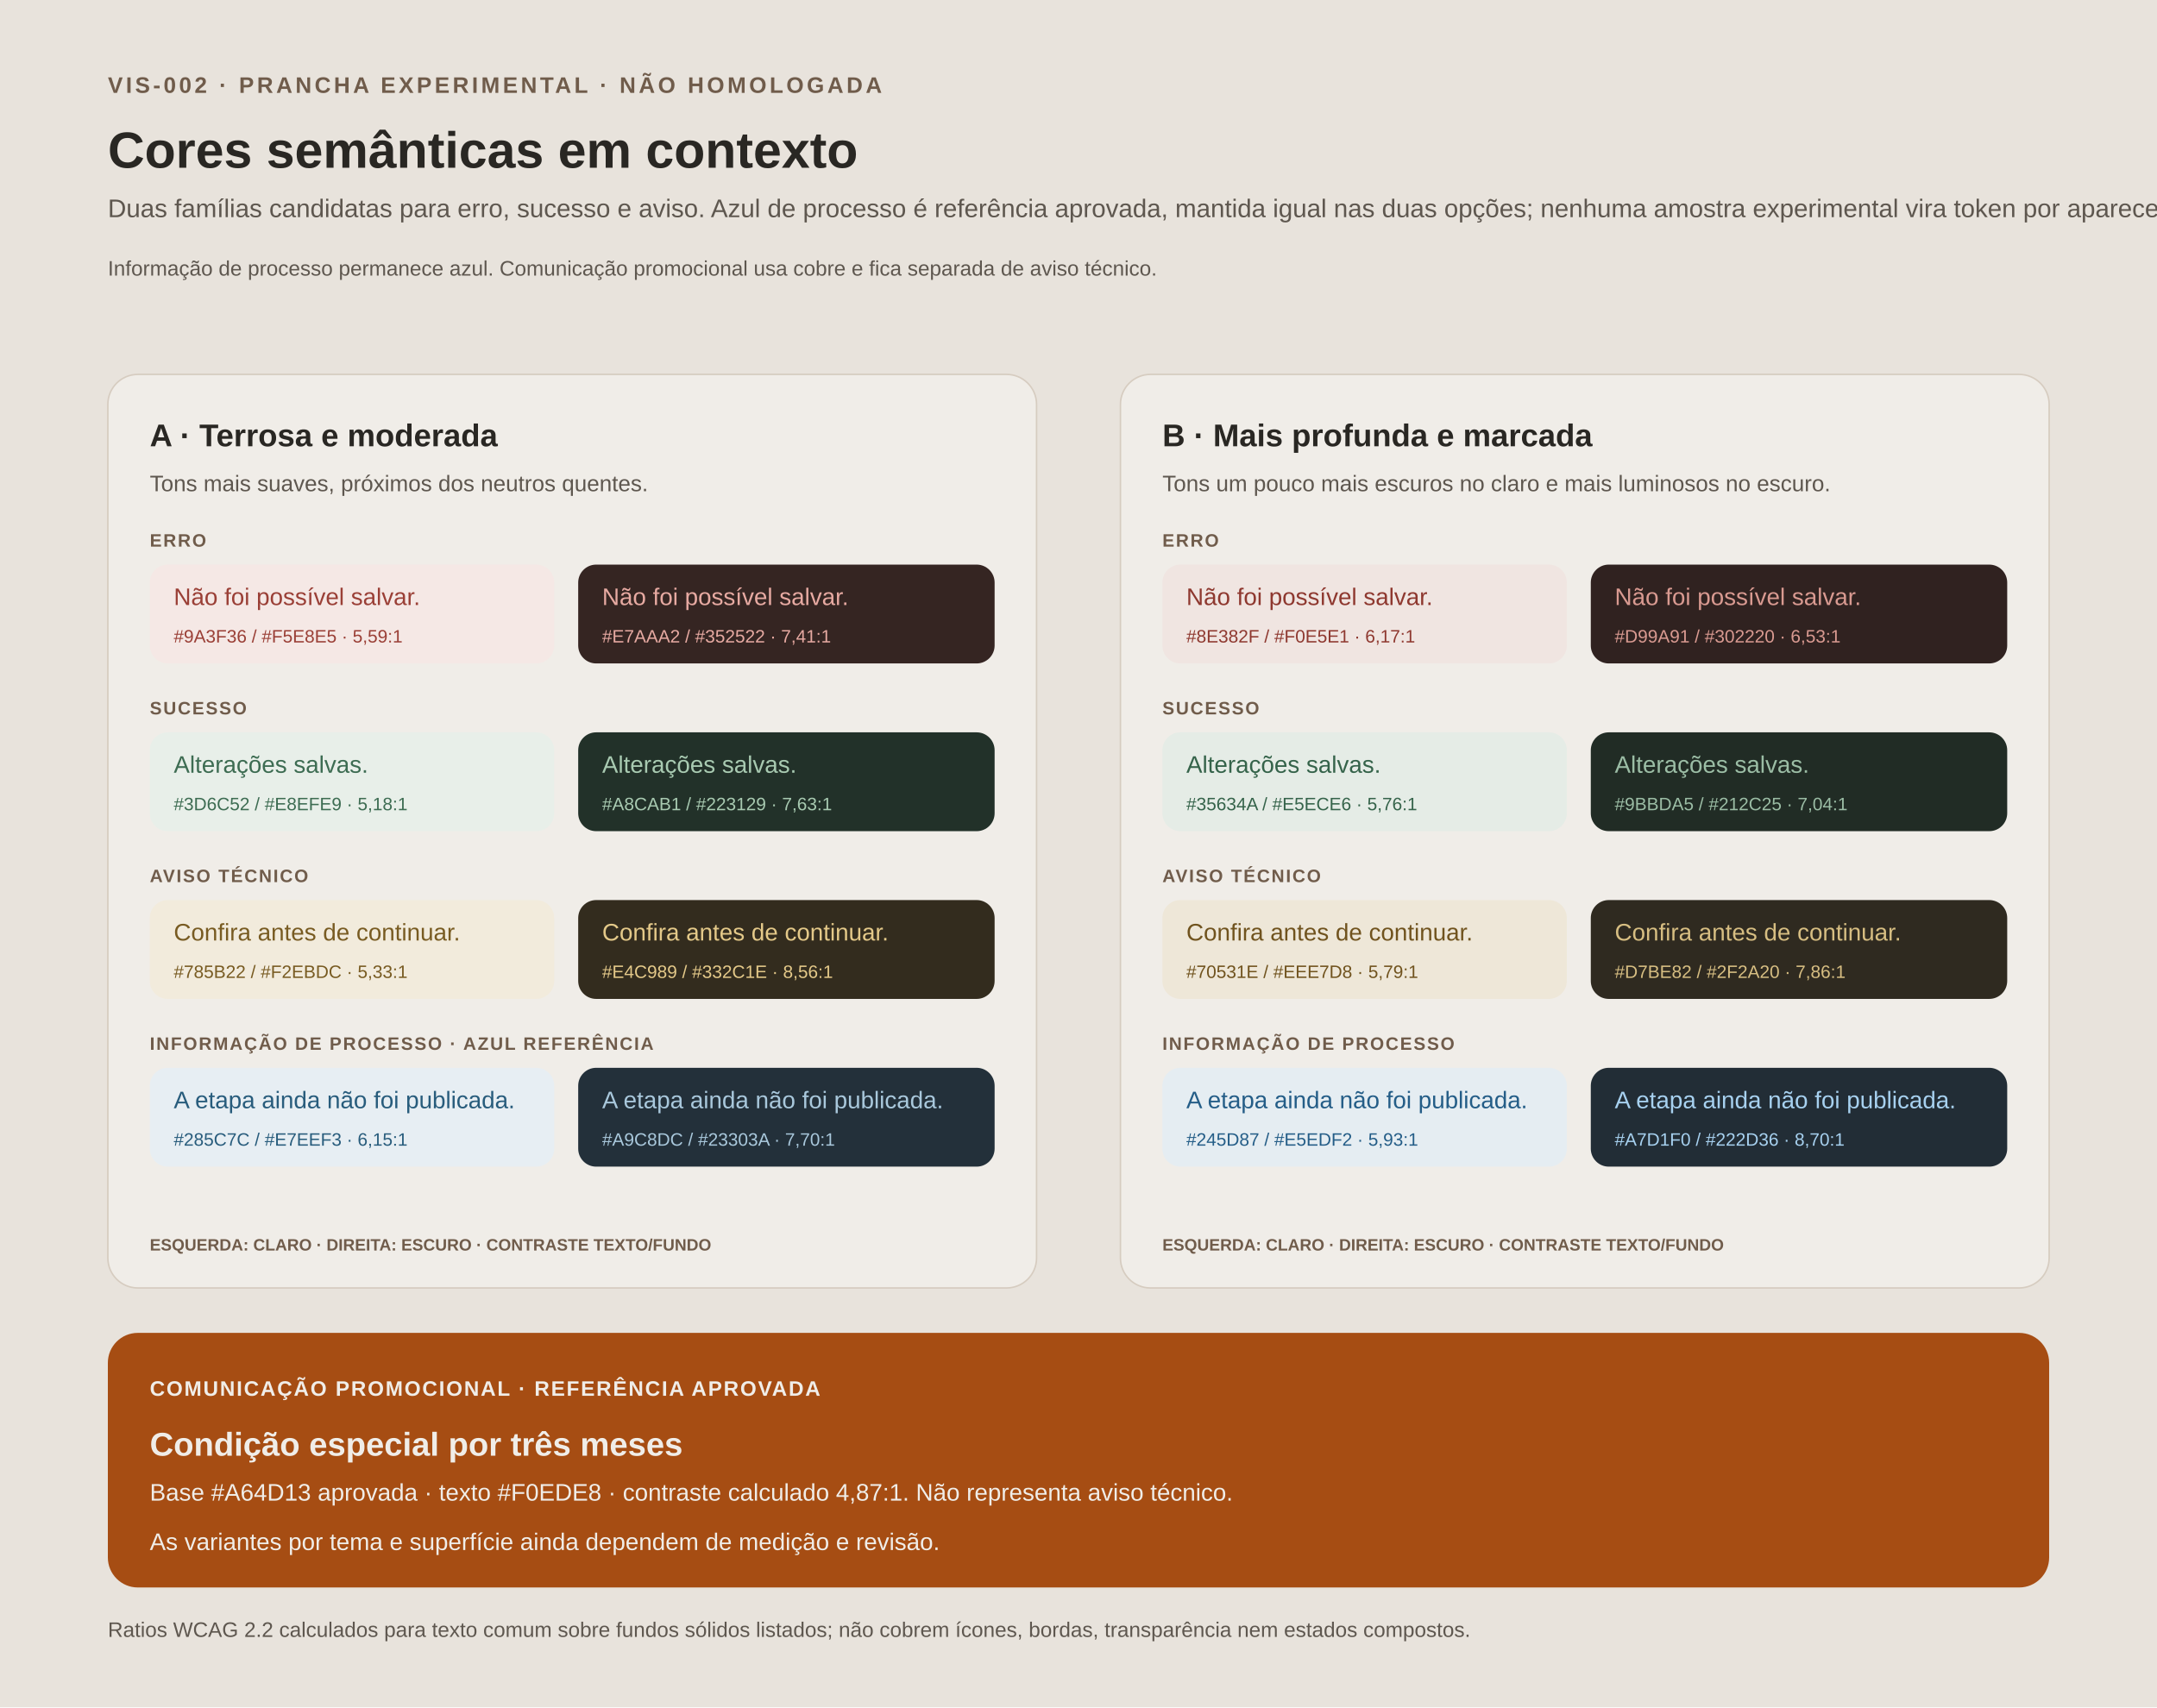
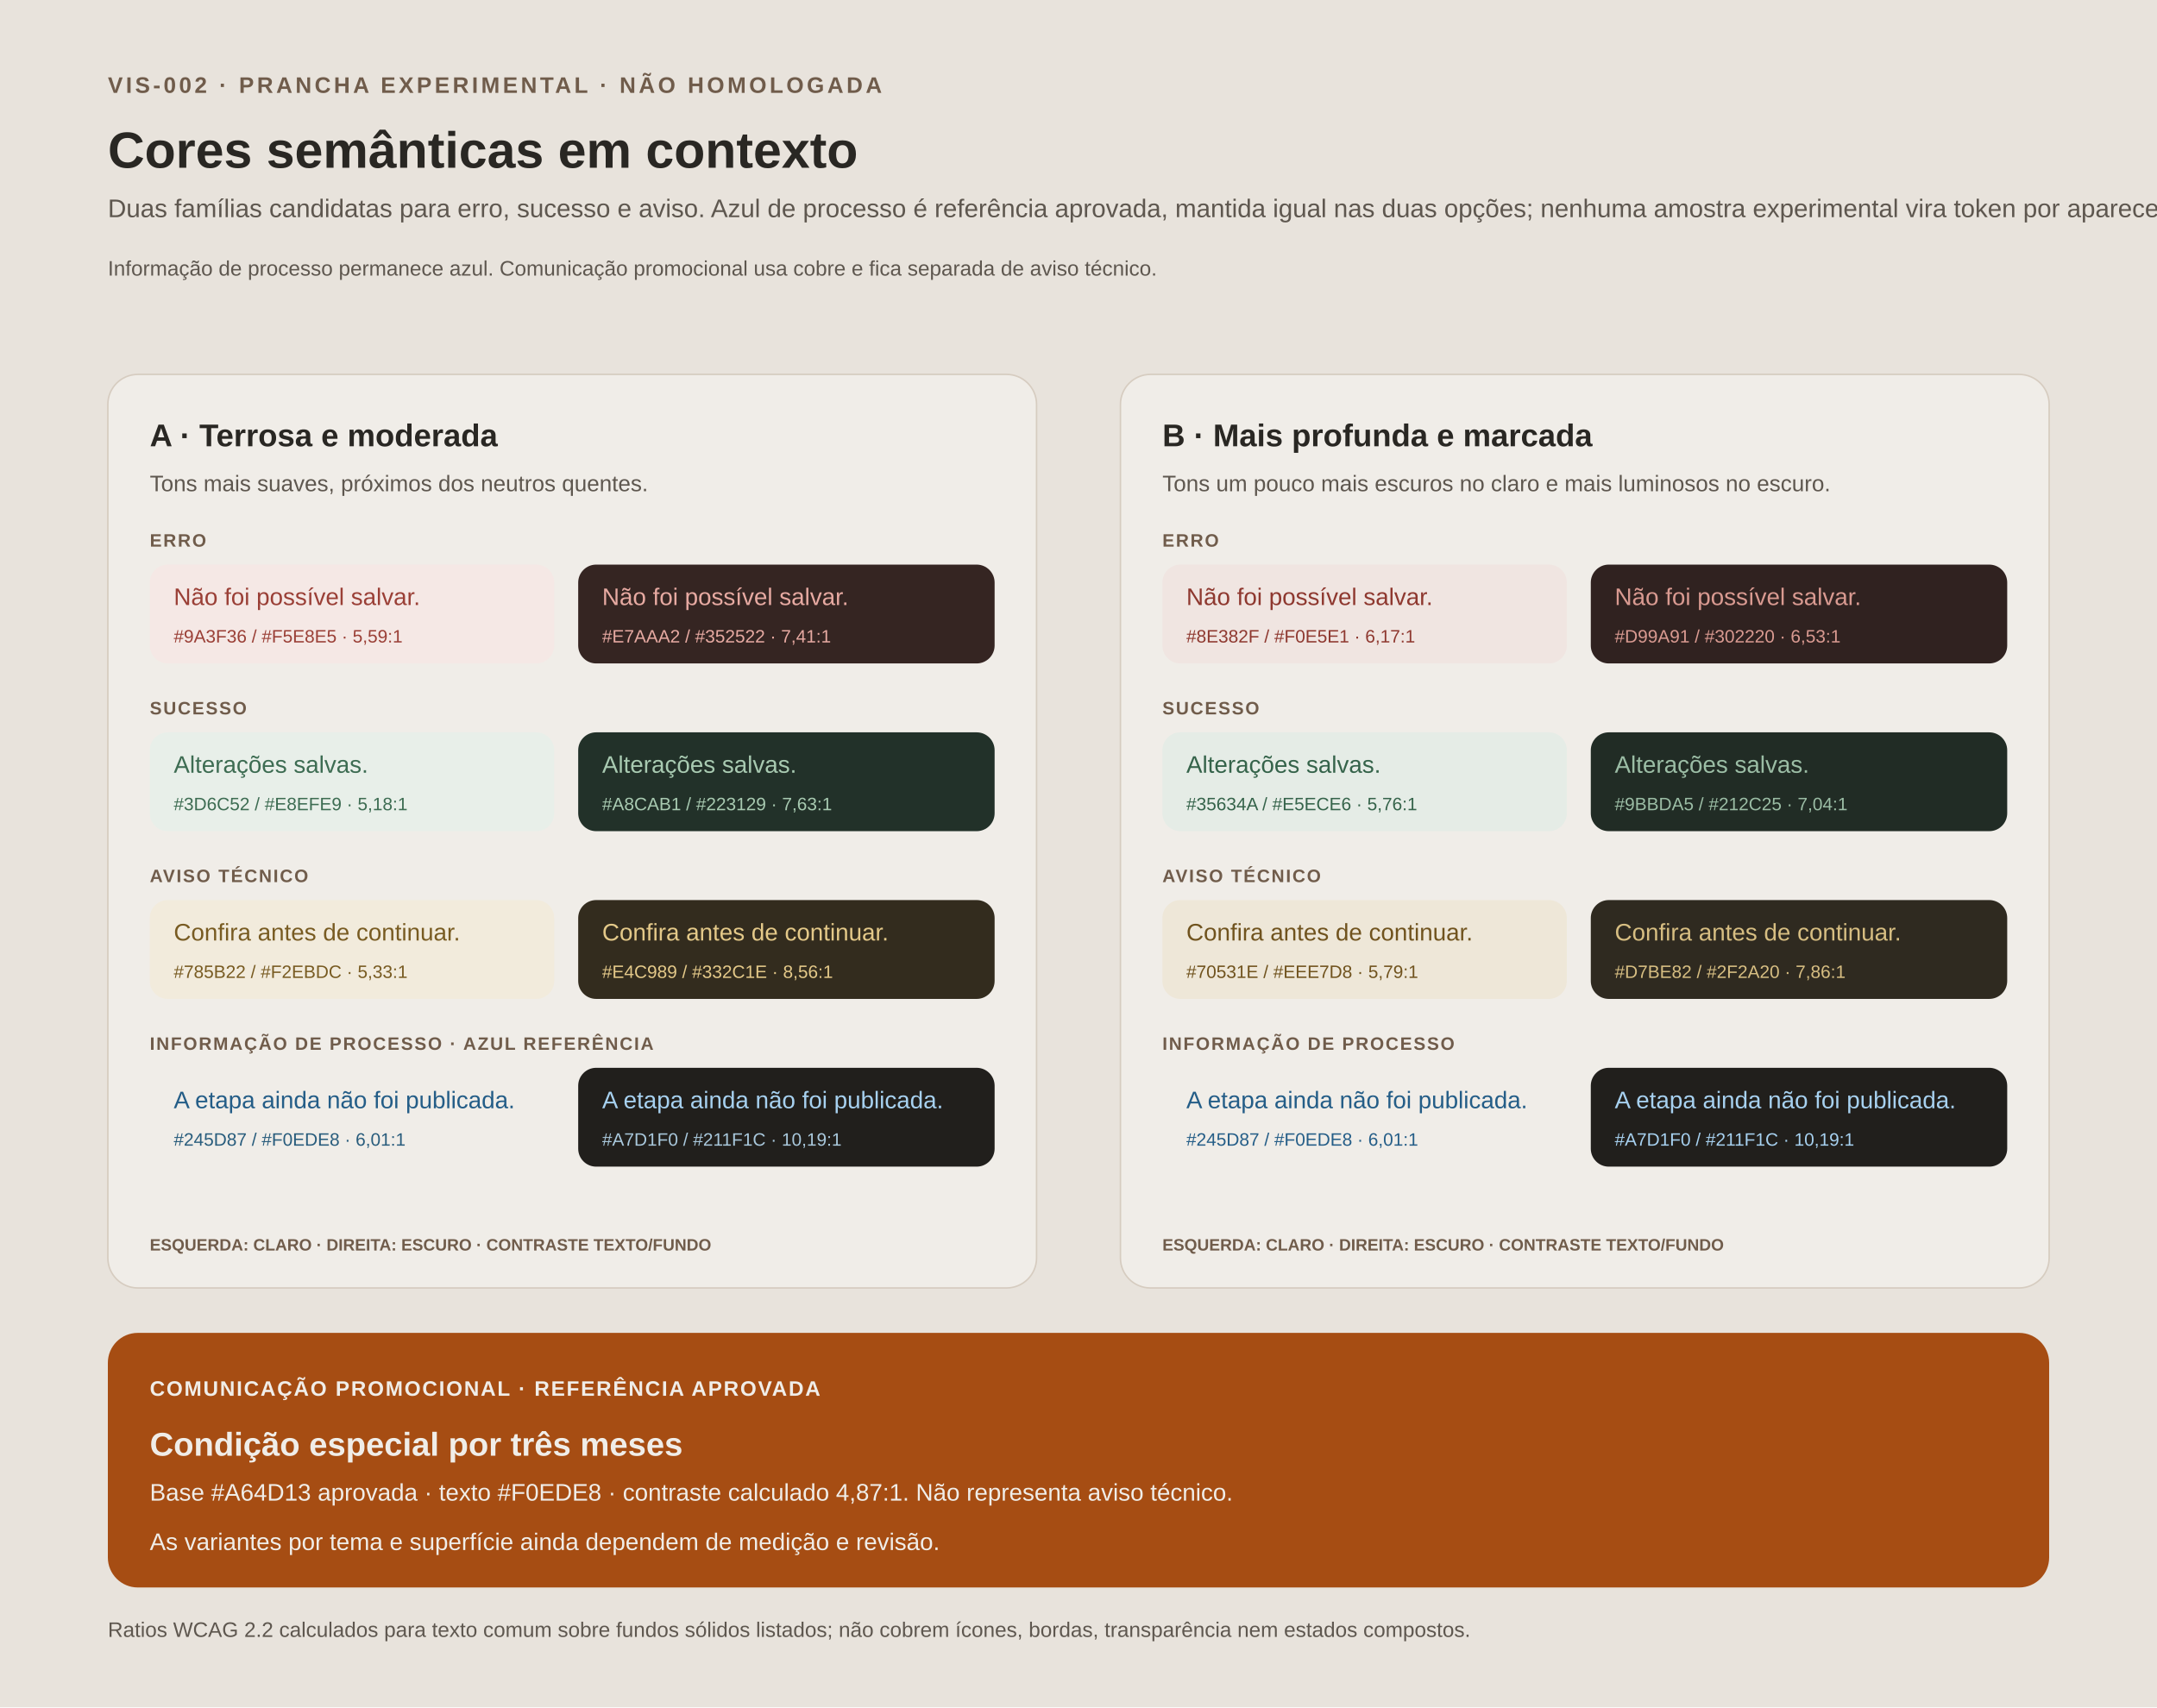
<svg xmlns="http://www.w3.org/2000/svg" width="1440" height="1140" viewBox="0 0 1440 1140">
  <defs>
    <style>.title{font:700 34px Arial,sans-serif;fill:#292723}.kicker{font:700 15px Arial,sans-serif;letter-spacing:2px;fill:#705C4B}.sub{font:17px Arial,sans-serif;fill:#5E574F}.paneltitle{font:700 21px Arial,sans-serif;fill:#292723}.desc{font:15px Arial,sans-serif;fill:#5E574F}.rowlabel{font:700 12px Arial,sans-serif;letter-spacing:1px;fill:#705C4B}.sample{font:16px Arial,sans-serif}.ratio{font:12px Arial,sans-serif}.foot{font:700 11px Arial,sans-serif;fill:#705C4B}.promoLabel{font:700 14px Arial,sans-serif;letter-spacing:1px;fill:#F0EDE8}.promoTitle{font:700 22px Arial,sans-serif;fill:#F0EDE8}.promoBody{font:16px Arial,sans-serif;fill:#F0EDE8}.small{font:14px Arial,sans-serif;fill:#5E574F}</style>
  </defs>
  <rect width="1440" height="1140" fill="#E8E3DC" />
  <text x="72" y="62" class="kicker">VIS-002 · PRANCHA EXPERIMENTAL · NÃO HOMOLOGADA</text>
  <text x="72" y="112" class="title">Cores semânticas em contexto</text>
  <text x="72" y="145" class="sub">Duas famílias candidatas para erro, sucesso e aviso. Azul de processo é referência aprovada, mantida igual nas duas opções; nenhuma amostra experimental vira token por aparecer nesta prancha.</text>
  <text x="72" y="184" class="small">Informação de processo permanece azul. Comunicação promocional usa cobre e fica separada de aviso técnico.</text>
  <g transform="translate(72 250)">
    <rect width="620" height="610" rx="20" fill="#F0EDE8" stroke="#D6CCC0" />
    <text x="28" y="48" class="paneltitle">A · Terrosa e moderada</text>
    <text x="28" y="78" class="desc">Tons mais suaves, próximos dos neutros quentes.</text>
    <text x="28" y="115" class="rowlabel">ERRO</text>
    <rect x="28" y="127" width="270" height="66" rx="12" fill="#F5E8E5" />
    <text x="44" y="154" class="sample" fill="#9A3F36">Não foi possível salvar.</text>
    <text x="44" y="179" class="ratio" fill="#9A3F36">#9A3F36 / #F5E8E5 · 5,59:1</text>
    <rect x="314" y="127" width="278" height="66" rx="12" fill="#352522" />
    <text x="330" y="154" class="sample" fill="#E7AAA2">Não foi possível salvar.</text>
    <text x="330" y="179" class="ratio" fill="#E7AAA2">#E7AAA2 / #352522 · 7,41:1</text>
    <text x="28" y="227" class="rowlabel">SUCESSO</text>
    <rect x="28" y="239" width="270" height="66" rx="12" fill="#E8EFE9" />
    <text x="44" y="266" class="sample" fill="#3D6C52">Alterações salvas.</text>
    <text x="44" y="291" class="ratio" fill="#3D6C52">#3D6C52 / #E8EFE9 · 5,18:1</text>
    <rect x="314" y="239" width="278" height="66" rx="12" fill="#223129" />
    <text x="330" y="266" class="sample" fill="#A8CAB1">Alterações salvas.</text>
    <text x="330" y="291" class="ratio" fill="#A8CAB1">#A8CAB1 / #223129 · 7,63:1</text>
    <text x="28" y="339" class="rowlabel">AVISO TÉCNICO</text>
    <rect x="28" y="351" width="270" height="66" rx="12" fill="#F2EBDC" />
    <text x="44" y="378" class="sample" fill="#785B22">Confira antes de continuar.</text>
    <text x="44" y="403" class="ratio" fill="#785B22">#785B22 / #F2EBDC · 5,33:1</text>
    <rect x="314" y="351" width="278" height="66" rx="12" fill="#332C1E" />
    <text x="330" y="378" class="sample" fill="#E4C989">Confira antes de continuar.</text>
    <text x="330" y="403" class="ratio" fill="#E4C989">#E4C989 / #332C1E · 8,56:1</text>
    <text x="28" y="451" class="rowlabel">INFORMAÇÃO DE PROCESSO · AZUL REFERÊNCIA</text>
-     <rect x="28" y="463" width="270" height="66" rx="12" fill="#E7EEF3" />
-     <text x="44" y="490" class="sample" fill="#285C7C">A etapa ainda não foi publicada.</text>
-     <text x="44" y="515" class="ratio" fill="#285C7C">#285C7C / #E7EEF3 · 6,15:1</text>
-     <rect x="314" y="463" width="278" height="66" rx="12" fill="#23303A" />
-     <text x="330" y="490" class="sample" fill="#A9C8DC">A etapa ainda não foi publicada.</text>
-     <text x="330" y="515" class="ratio" fill="#A9C8DC">#A9C8DC / #23303A · 7,70:1</text>
+     <rect x="28" y="463" width="270" height="66" rx="12" fill="#F0EDE8" />
+     <text x="44" y="490" class="sample" fill="#245D87">A etapa ainda não foi publicada.</text>
+     <text x="44" y="515" class="ratio" fill="#285C7C">#245D87 / #F0EDE8 · 6,01:1</text>
+     <rect x="314" y="463" width="278" height="66" rx="12" fill="#211F1C" />
+     <text x="330" y="490" class="sample" fill="#A7D1F0">A etapa ainda não foi publicada.</text>
+     <text x="330" y="515" class="ratio" fill="#A9C8DC">#A7D1F0 / #211F1C · 10,19:1</text>
    <text x="28" y="585" class="foot">ESQUERDA: CLARO · DIREITA: ESCURO · CONTRASTE TEXTO/FUNDO</text>
  </g>
  <g transform="translate(748 250)">
    <rect width="620" height="610" rx="20" fill="#F0EDE8" stroke="#D6CCC0" />
    <text x="28" y="48" class="paneltitle">B · Mais profunda e marcada</text>
    <text x="28" y="78" class="desc">Tons um pouco mais escuros no claro e mais luminosos no escuro.</text>
    <text x="28" y="115" class="rowlabel">ERRO</text>
    <rect x="28" y="127" width="270" height="66" rx="12" fill="#F0E5E1" />
    <text x="44" y="154" class="sample" fill="#8E382F">Não foi possível salvar.</text>
    <text x="44" y="179" class="ratio" fill="#8E382F">#8E382F / #F0E5E1 · 6,17:1</text>
    <rect x="314" y="127" width="278" height="66" rx="12" fill="#302220" />
    <text x="330" y="154" class="sample" fill="#D99A91">Não foi possível salvar.</text>
    <text x="330" y="179" class="ratio" fill="#D99A91">#D99A91 / #302220 · 6,53:1</text>
    <text x="28" y="227" class="rowlabel">SUCESSO</text>
    <rect x="28" y="239" width="270" height="66" rx="12" fill="#E5ECE6" />
    <text x="44" y="266" class="sample" fill="#35634A">Alterações salvas.</text>
    <text x="44" y="291" class="ratio" fill="#35634A">#35634A / #E5ECE6 · 5,76:1</text>
    <rect x="314" y="239" width="278" height="66" rx="12" fill="#212C25" />
    <text x="330" y="266" class="sample" fill="#9BBDA5">Alterações salvas.</text>
    <text x="330" y="291" class="ratio" fill="#9BBDA5">#9BBDA5 / #212C25 · 7,04:1</text>
    <text x="28" y="339" class="rowlabel">AVISO TÉCNICO</text>
    <rect x="28" y="351" width="270" height="66" rx="12" fill="#EEE7D8" />
    <text x="44" y="378" class="sample" fill="#70531E">Confira antes de continuar.</text>
    <text x="44" y="403" class="ratio" fill="#70531E">#70531E / #EEE7D8 · 5,79:1</text>
    <rect x="314" y="351" width="278" height="66" rx="12" fill="#2F2A20" />
    <text x="330" y="378" class="sample" fill="#D7BE82">Confira antes de continuar.</text>
    <text x="330" y="403" class="ratio" fill="#D7BE82">#D7BE82 / #2F2A20 · 7,86:1</text>
    <text x="28" y="451" class="rowlabel">INFORMAÇÃO DE PROCESSO</text>
-     <rect x="28" y="463" width="270" height="66" rx="12" fill="#E5EDF2" />
+     <rect x="28" y="463" width="270" height="66" rx="12" fill="#F0EDE8" />
    <text x="44" y="490" class="sample" fill="#245D87">A etapa ainda não foi publicada.</text>
-     <text x="44" y="515" class="ratio" fill="#245D87">#245D87 / #E5EDF2 · 5,93:1</text>
-     <rect x="314" y="463" width="278" height="66" rx="12" fill="#222D36" />
+     <text x="44" y="515" class="ratio" fill="#245D87">#245D87 / #F0EDE8 · 6,01:1</text>
+     <rect x="314" y="463" width="278" height="66" rx="12" fill="#211F1C" />
    <text x="330" y="490" class="sample" fill="#A7D1F0">A etapa ainda não foi publicada.</text>
-     <text x="330" y="515" class="ratio" fill="#A7D1F0">#A7D1F0 / #222D36 · 8,70:1</text>
+     <text x="330" y="515" class="ratio" fill="#A7D1F0">#A7D1F0 / #211F1C · 10,19:1</text>
    <text x="28" y="585" class="foot">ESQUERDA: CLARO · DIREITA: ESCURO · CONTRASTE TEXTO/FUNDO</text>
  </g>
  <g transform="translate(72 890)">
    <rect width="1296" height="170" rx="20" fill="#A64D13" />
    <text x="28" y="42" class="promoLabel">COMUNICAÇÃO PROMOCIONAL · REFERÊNCIA APROVADA</text>
    <text x="28" y="82" class="promoTitle">Condição especial por três meses</text>
    <text x="28" y="112" class="promoBody">Base #A64D13 aprovada · texto #F0EDE8 · contraste calculado 4,87:1. Não representa aviso técnico.</text>
    <text x="28" y="145" class="promoBody">As variantes por tema e superfície ainda dependem de medição e revisão.</text>
  </g>
  <text x="72" y="1093" class="small">Ratios WCAG 2.2 calculados para texto comum sobre fundos sólidos listados; não cobrem ícones, bordas, transparência nem estados compostos.</text>
</svg>
